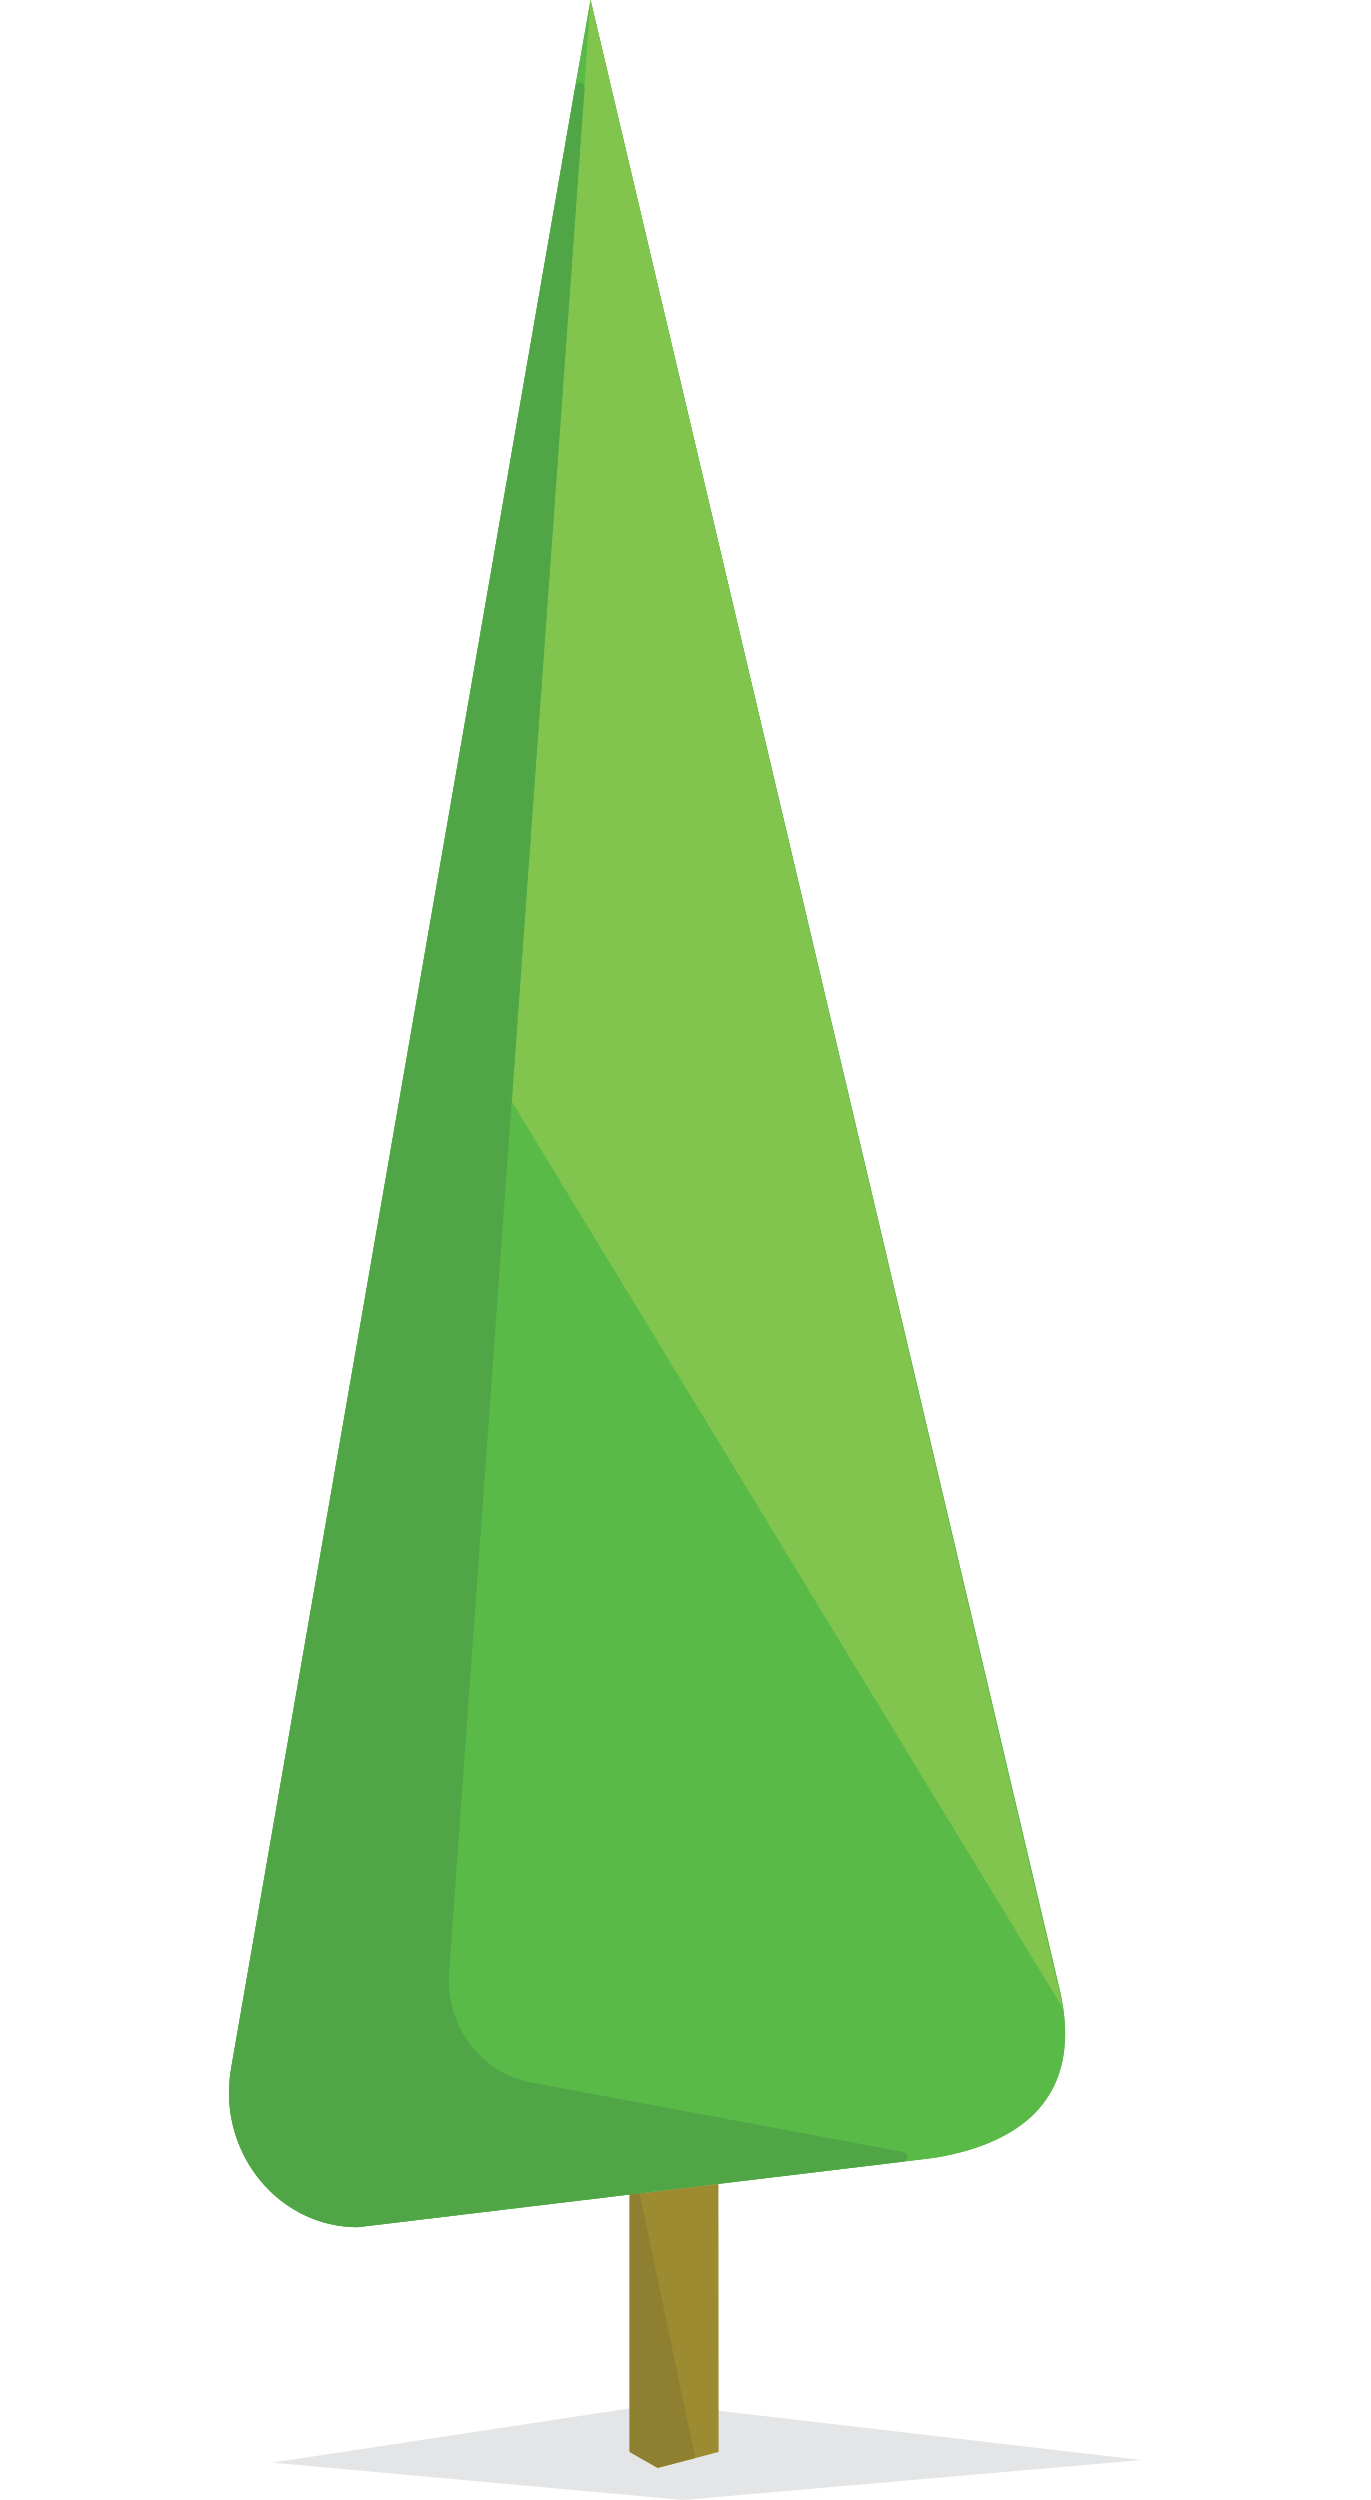
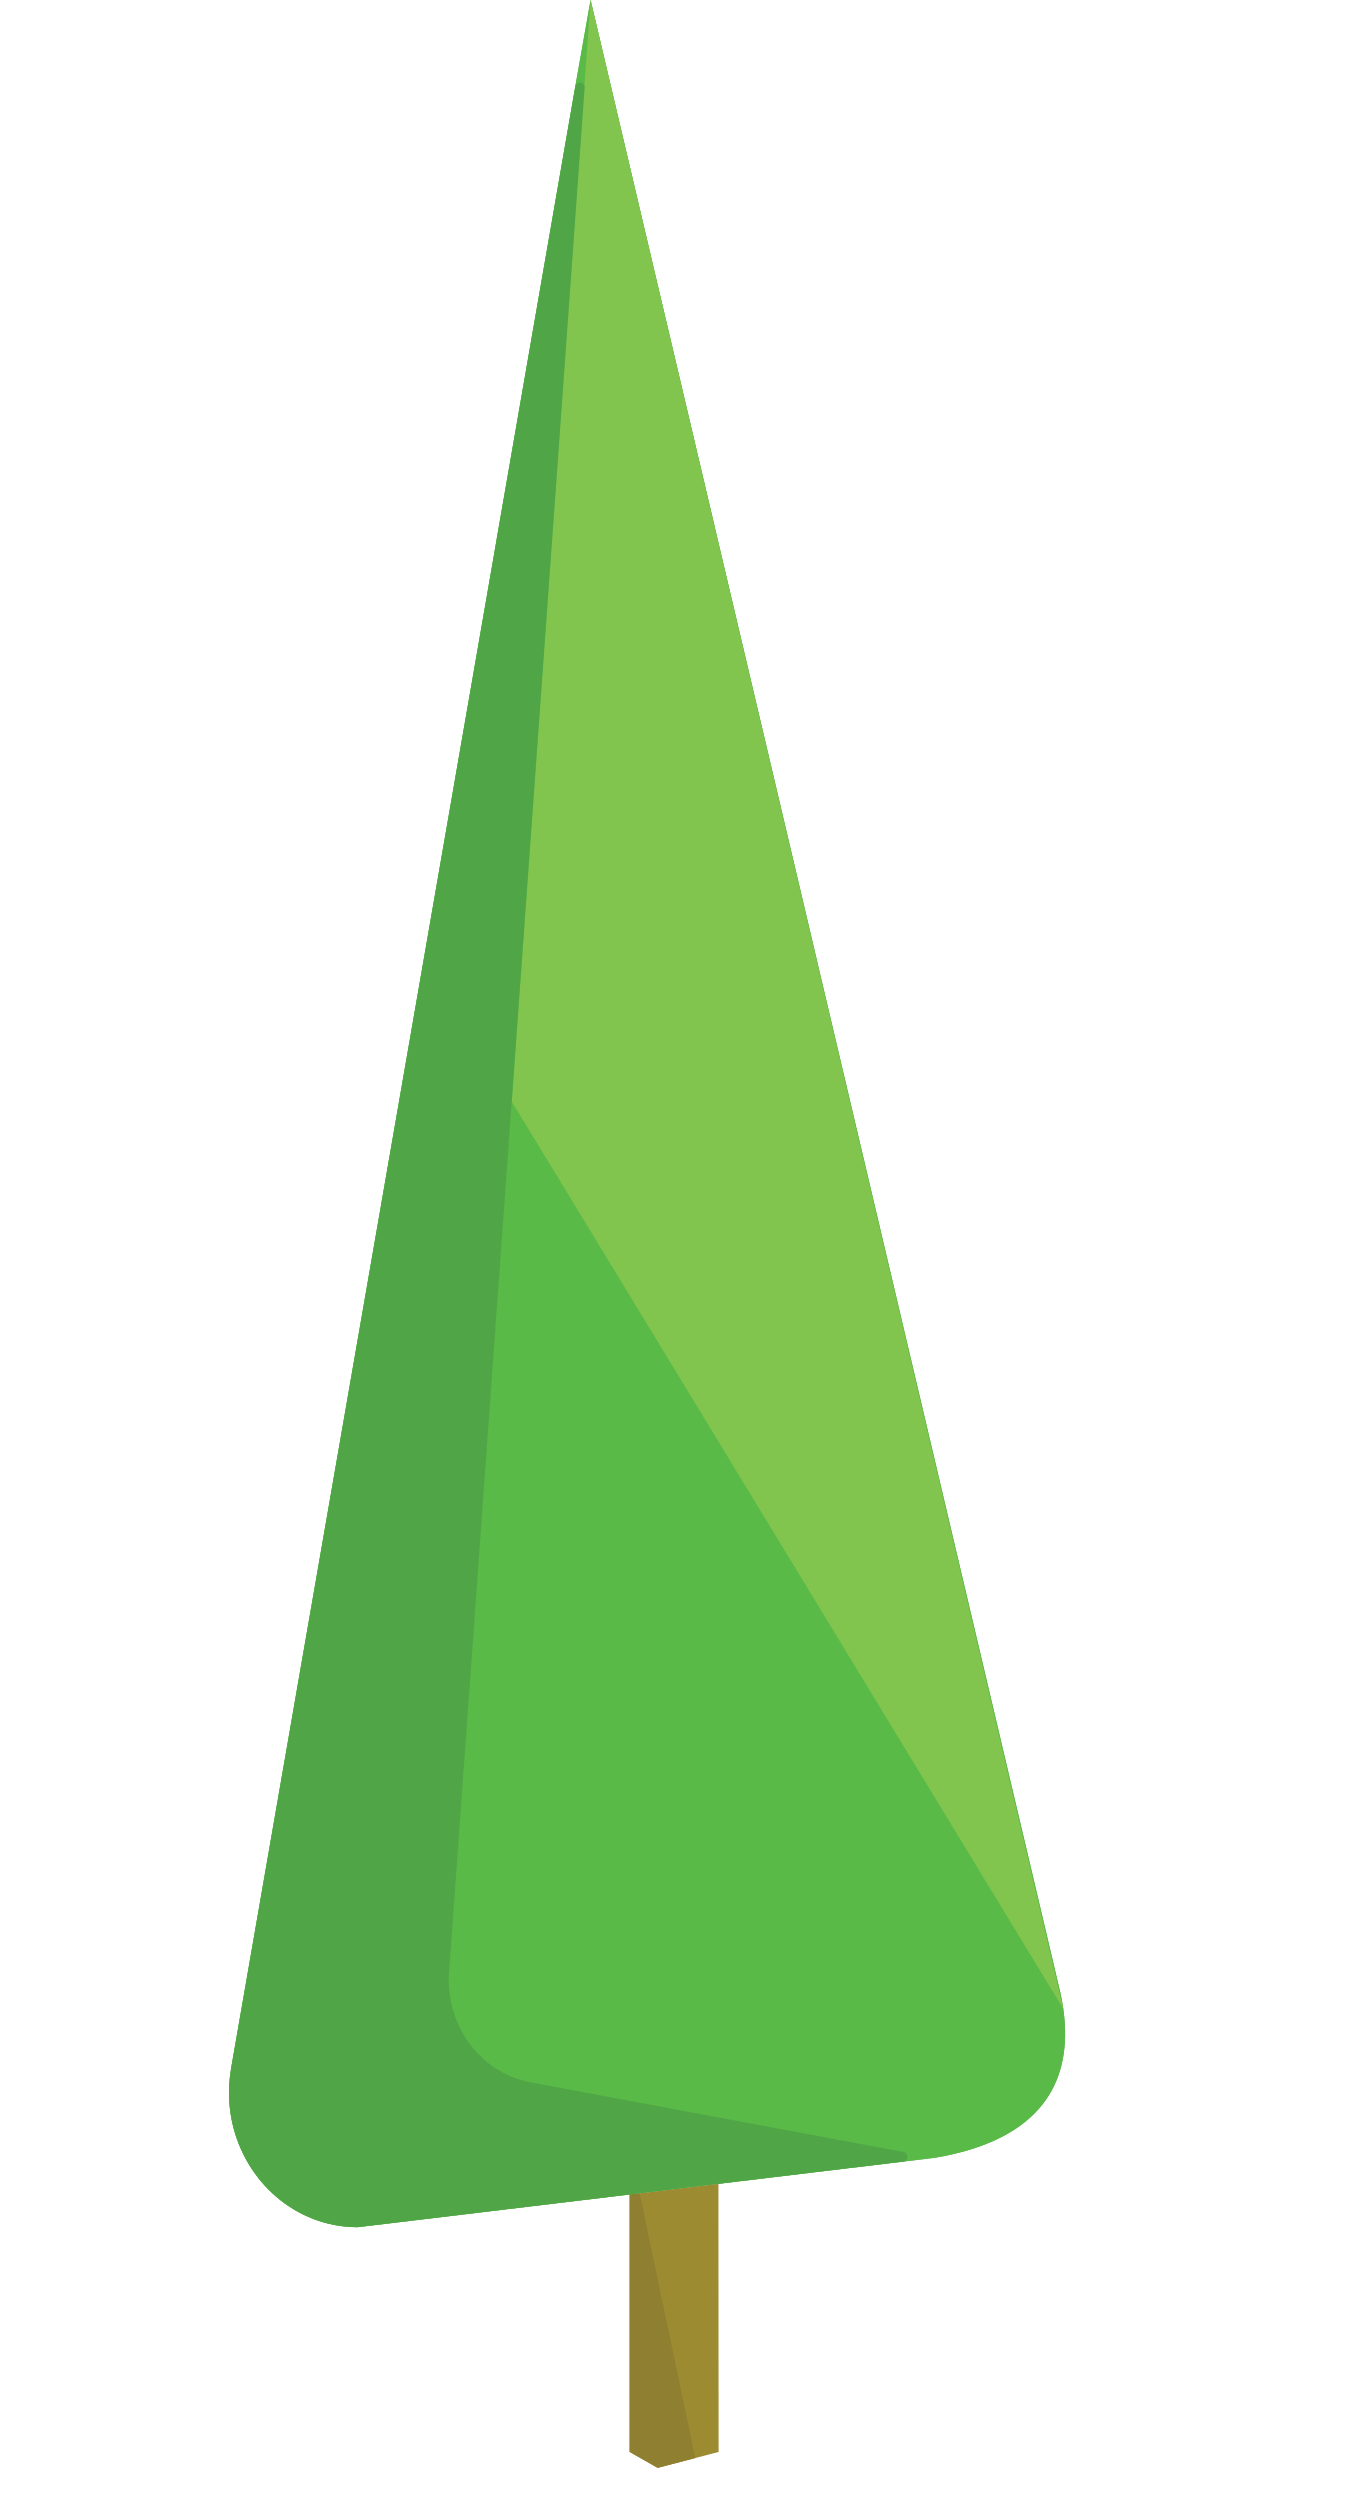
<svg xmlns="http://www.w3.org/2000/svg" version="1.1" id="Layer_1" x="0px" y="0px" width="29.9px" height="54.554px" viewBox="0 0 29.9 54.554" enable-background="new 0 0 29.9 54.554" xml:space="preserve">
-   <polygon fill="#E4E5E6" points="14.898,54.554 5.936,53.739 14.39,52.456 24.902,53.682 " />
-   <path fill="#59BA47" d="M23.242,44.325c0.023,1.41-0.823,2.42-2.84,2.761l-2.721,0.327l-9.875,1.187  c-1.358,0-2.459-0.998-2.74-2.287c-0.034-0.157-0.056-0.319-0.065-0.484c-0.011-0.227,0.001-0.459,0.042-0.695l0.639-3.678  l0.087-0.501l0.761-4.382l0.087-0.5l0.761-4.382l0.087-0.501l0.761-4.381l0.087-0.501l0.761-4.382l0.087-0.501l0.761-4.382  l0.087-0.501l0.761-4.381l0.086-0.501l0.761-4.382l0.087-0.501l0.761-4.381l0.087-0.501L12.887,0l0.426,1.806l0.112,0.476  l0.99,4.202l0.113,0.478l0.988,4.191l0.112,0.478l0.988,4.19l0.113,0.478l0.988,4.191l0.112,0.478l0.988,4.19l0.113,0.478  l0.988,4.19l0.113,0.478l0.988,4.191l0.113,0.478l0.988,4.19l0.113,0.478l0.907,3.848c0.025,0.117,0.047,0.232,0.062,0.345  C23.227,44.005,23.24,44.168,23.242,44.325z" />
-   <path fill="#59BA47" d="M23.242,44.325c0.023,1.41-0.823,2.42-2.84,2.761l-2.721,0.327l-9.875,1.187  c-1.358,0-2.459-0.998-2.74-2.287c-0.034-0.157-0.056-0.319-0.065-0.484c-0.011-0.227,0.001-0.459,0.042-0.695l0.639-3.678  l0.087-0.501l0.761-4.382l0.087-0.5l0.761-4.382l0.087-0.501l0.761-4.381l0.087-0.501l0.761-4.382l0.087-0.501l0.761-4.382  l0.087-0.501l0.761-4.381l0.086-0.501l0.761-4.382l0.087-0.501l0.761-4.381l0.087-0.501L12.887,0l0.426,1.806l0.112,0.476  l0.99,4.202l0.113,0.478l0.988,4.191l0.112,0.478l0.988,4.19l0.113,0.478l0.988,4.191l0.112,0.478l0.988,4.19l0.113,0.478  l0.988,4.19l0.113,0.478l0.988,4.191l0.113,0.478l0.988,4.19l0.113,0.478l0.907,3.848c0.025,0.117,0.047,0.232,0.062,0.345  C23.227,44.005,23.24,44.168,23.242,44.325z" />
+   <path fill="#59BA47" d="M23.242,44.325c0.023,1.41-0.823,2.42-2.84,2.761l-2.721,0.327L7.806,48.6c-1.358,0-2.459-0.998-2.74-2.287  c-0.034-0.157-0.056-0.319-0.065-0.484c-0.011-0.227,0.001-0.459,0.042-0.695l0.639-3.678l0.087-0.501l0.761-4.382l0.087-0.5  l0.761-4.382l0.087-0.501l0.761-4.381l0.087-0.501l0.761-4.382l0.087-0.501l0.761-4.382l0.087-0.501l0.761-4.381l0.086-0.501  l0.761-4.382l0.087-0.501l0.761-4.381l0.087-0.501L12.887,0l0.426,1.806l0.112,0.476l0.99,4.202l0.113,0.478l0.988,4.191  l0.112,0.478l0.988,4.19l0.113,0.478l0.988,4.191l0.112,0.478l0.988,4.19l0.113,0.478l0.988,4.19l0.113,0.478l0.988,4.191  l0.113,0.478l0.988,4.19l0.113,0.478l0.907,3.848c0.025,0.117,0.047,0.232,0.062,0.345C23.227,44.005,23.24,44.168,23.242,44.325z" />
+   <path fill="#59BA47" d="M23.242,44.325c0.023,1.41-0.823,2.42-2.84,2.761l-2.721,0.327L7.806,48.6c-1.358,0-2.459-0.998-2.74-2.287  c-0.034-0.157-0.056-0.319-0.065-0.484c-0.011-0.227,0.001-0.459,0.042-0.695l0.639-3.678l0.087-0.501l0.761-4.382l0.087-0.5  l0.761-4.382l0.087-0.501l0.761-4.381l0.087-0.501l0.761-4.382l0.087-0.501l0.761-4.382l0.087-0.501l0.761-4.381l0.086-0.501  l0.761-4.382l0.087-0.501l0.761-4.381l0.087-0.501L12.887,0l0.426,1.806l0.112,0.476l0.99,4.202l0.113,0.478l0.988,4.191  l0.112,0.478l0.988,4.19l0.113,0.478l0.988,4.191l0.112,0.478l0.988,4.19l0.113,0.478l0.988,4.19l0.113,0.478l0.988,4.191  l0.113,0.478l0.988,4.19l0.113,0.478l0.907,3.848c0.025,0.117,0.047,0.232,0.062,0.345C23.227,44.005,23.24,44.168,23.242,44.325z" />
  <polygon fill="#9D8B31" points="15.681,53.505 14.351,53.853 13.739,53.505 13.739,47.887 15.677,47.654 " />
  <polygon fill="#8F7F30" points="15.172,53.638 14.351,53.853 13.739,53.505 13.739,47.887 13.958,47.861 " />
  <polygon fill="#81C44E" points="12.887,0 23.203,43.838 11.168,24.039 " />
  <path fill="#50A646" d="M19.711,47.17L7.813,48.6L7.8,48.601c-1.355-0.003-2.453-1.001-2.733-2.287  c-0.034-0.157-0.056-0.319-0.065-0.484c-0.011-0.227,0.001-0.459,0.042-0.695l0.639-3.678l0.087-0.501l0.761-4.382l0.087-0.5  l0.761-4.382l0.087-0.501l0.761-4.381l0.087-0.501l0.761-4.382l0.087-0.501l0.761-4.382l0.087-0.501l0.761-4.381l0.086-0.501  l0.761-4.382l0.087-0.501l0.761-4.381l0.086-0.496l0.002-0.008l0.003-0.011c0.032-0.125,0.209-0.094,0.2,0.035L9.8,43.035  c-0.084,1.162,0.686,2.201,1.781,2.406l8.137,1.519C19.833,46.98,19.828,47.156,19.711,47.17z" />
</svg>
